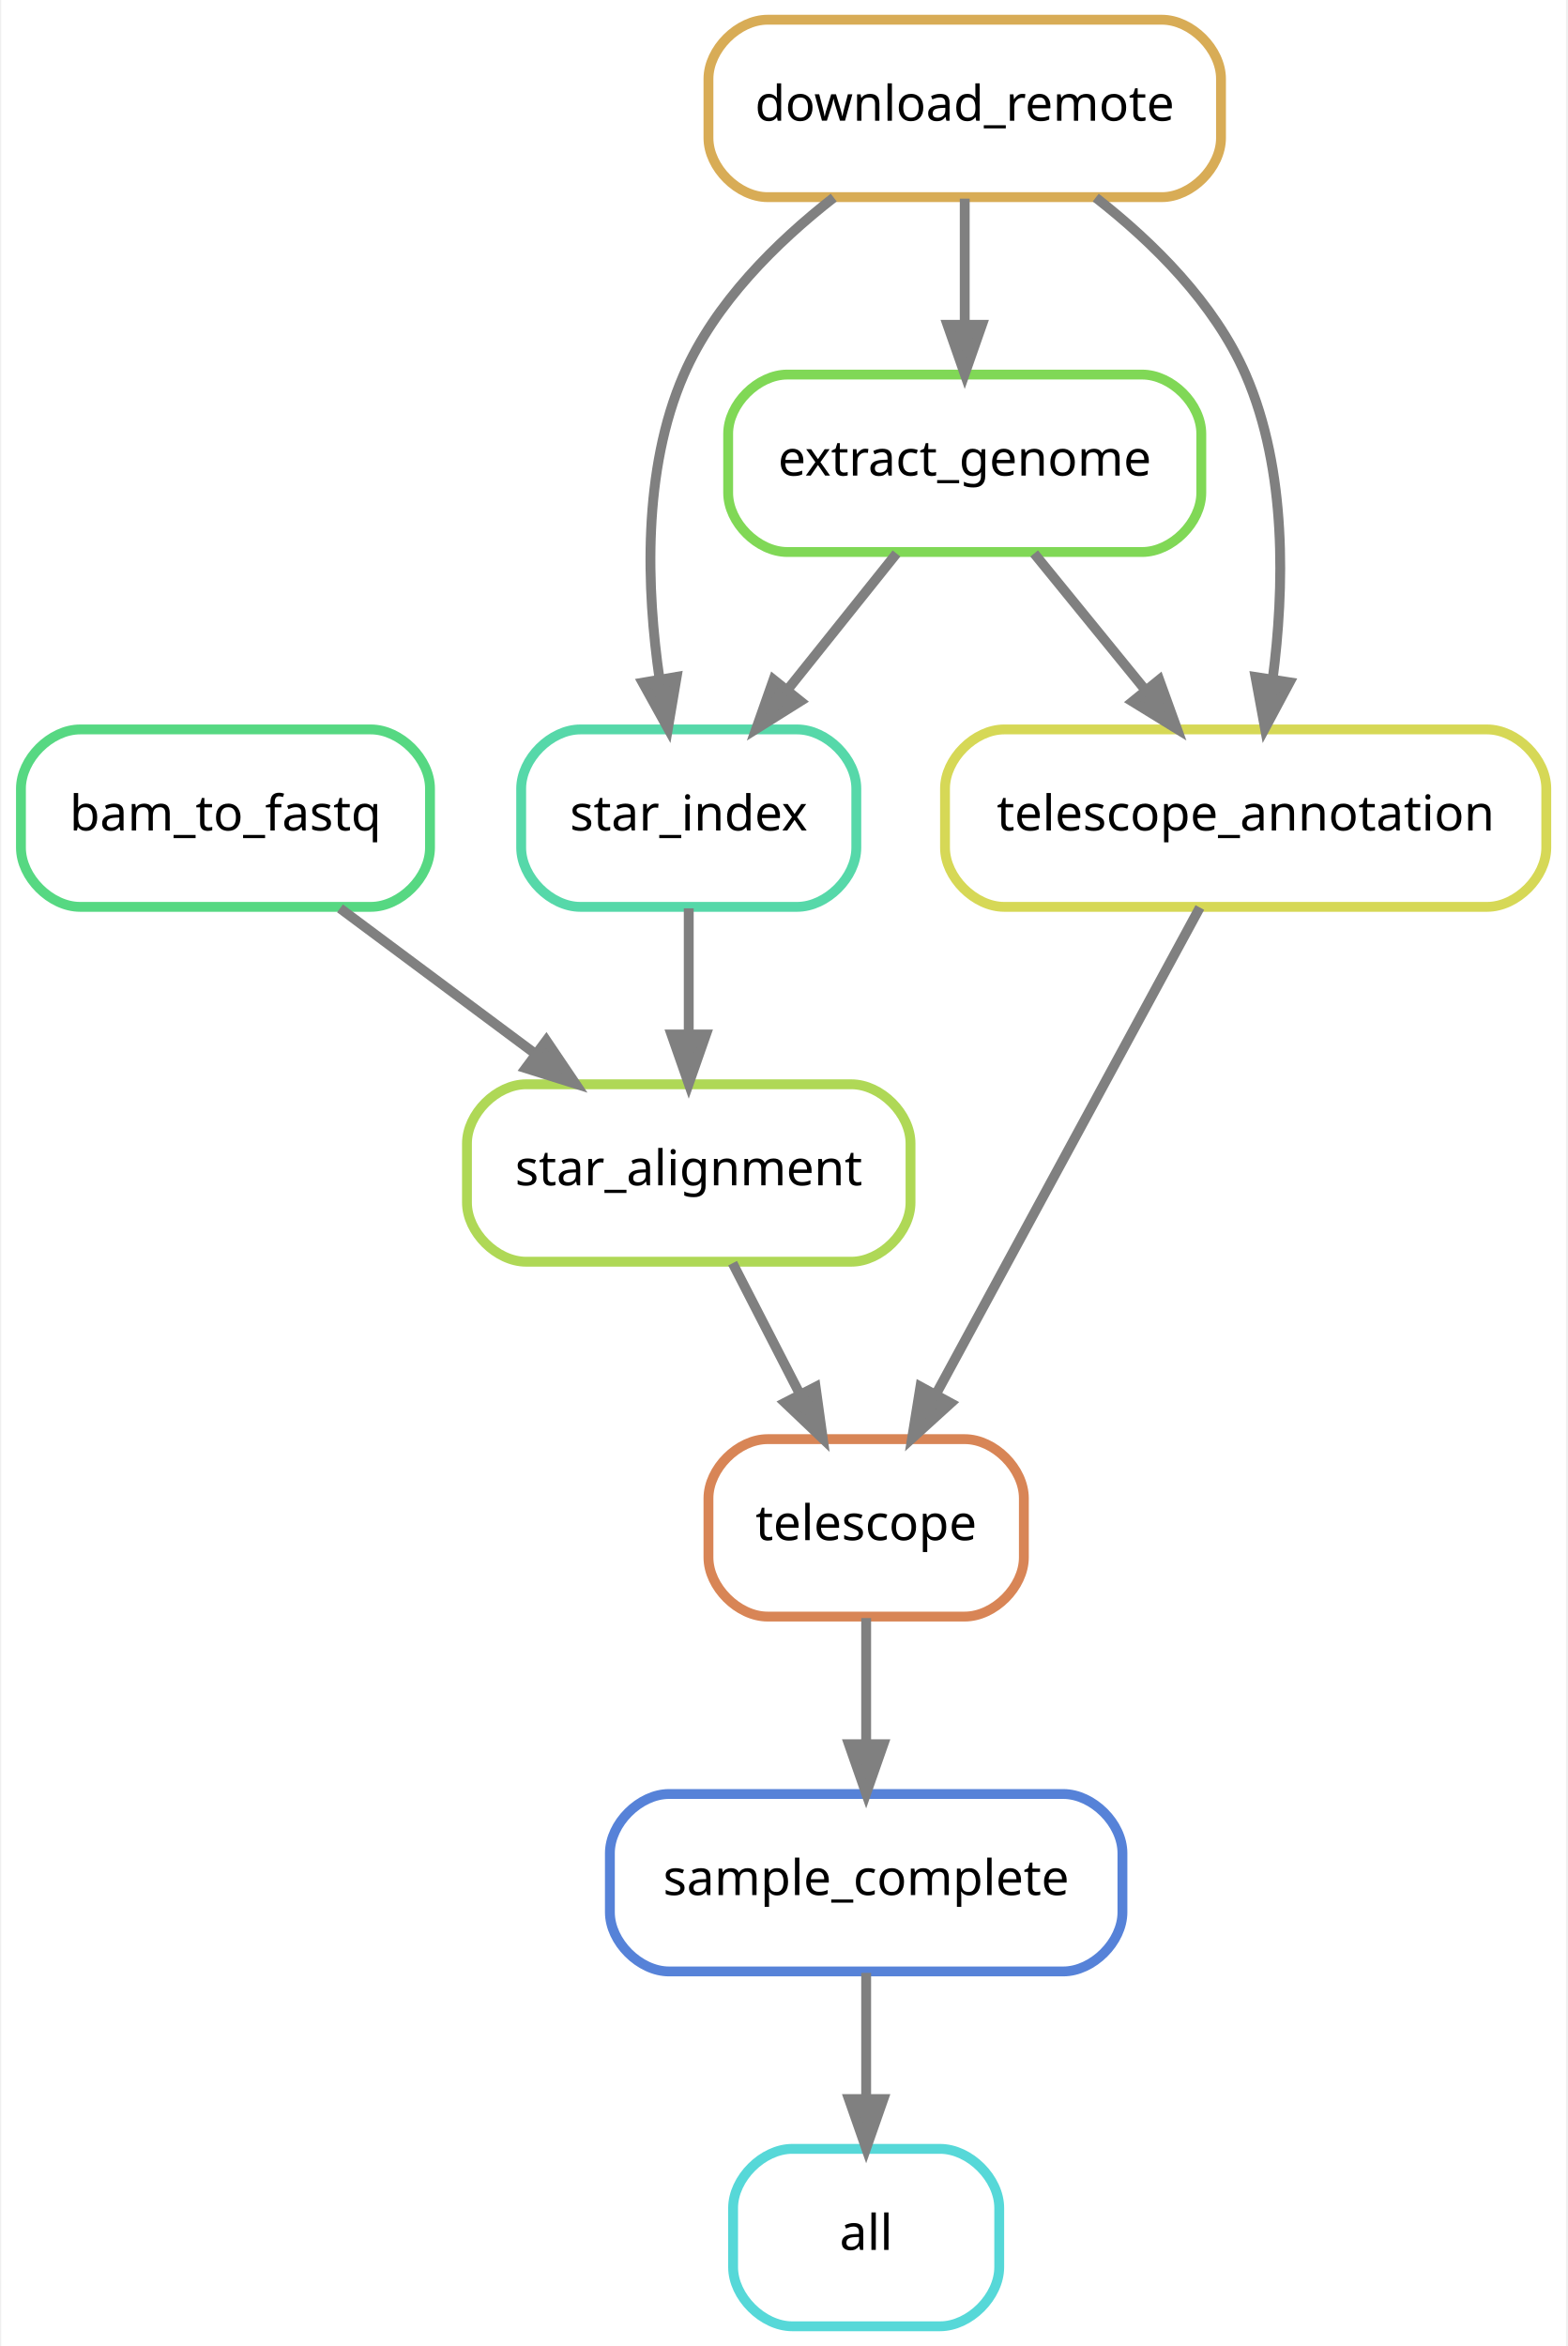
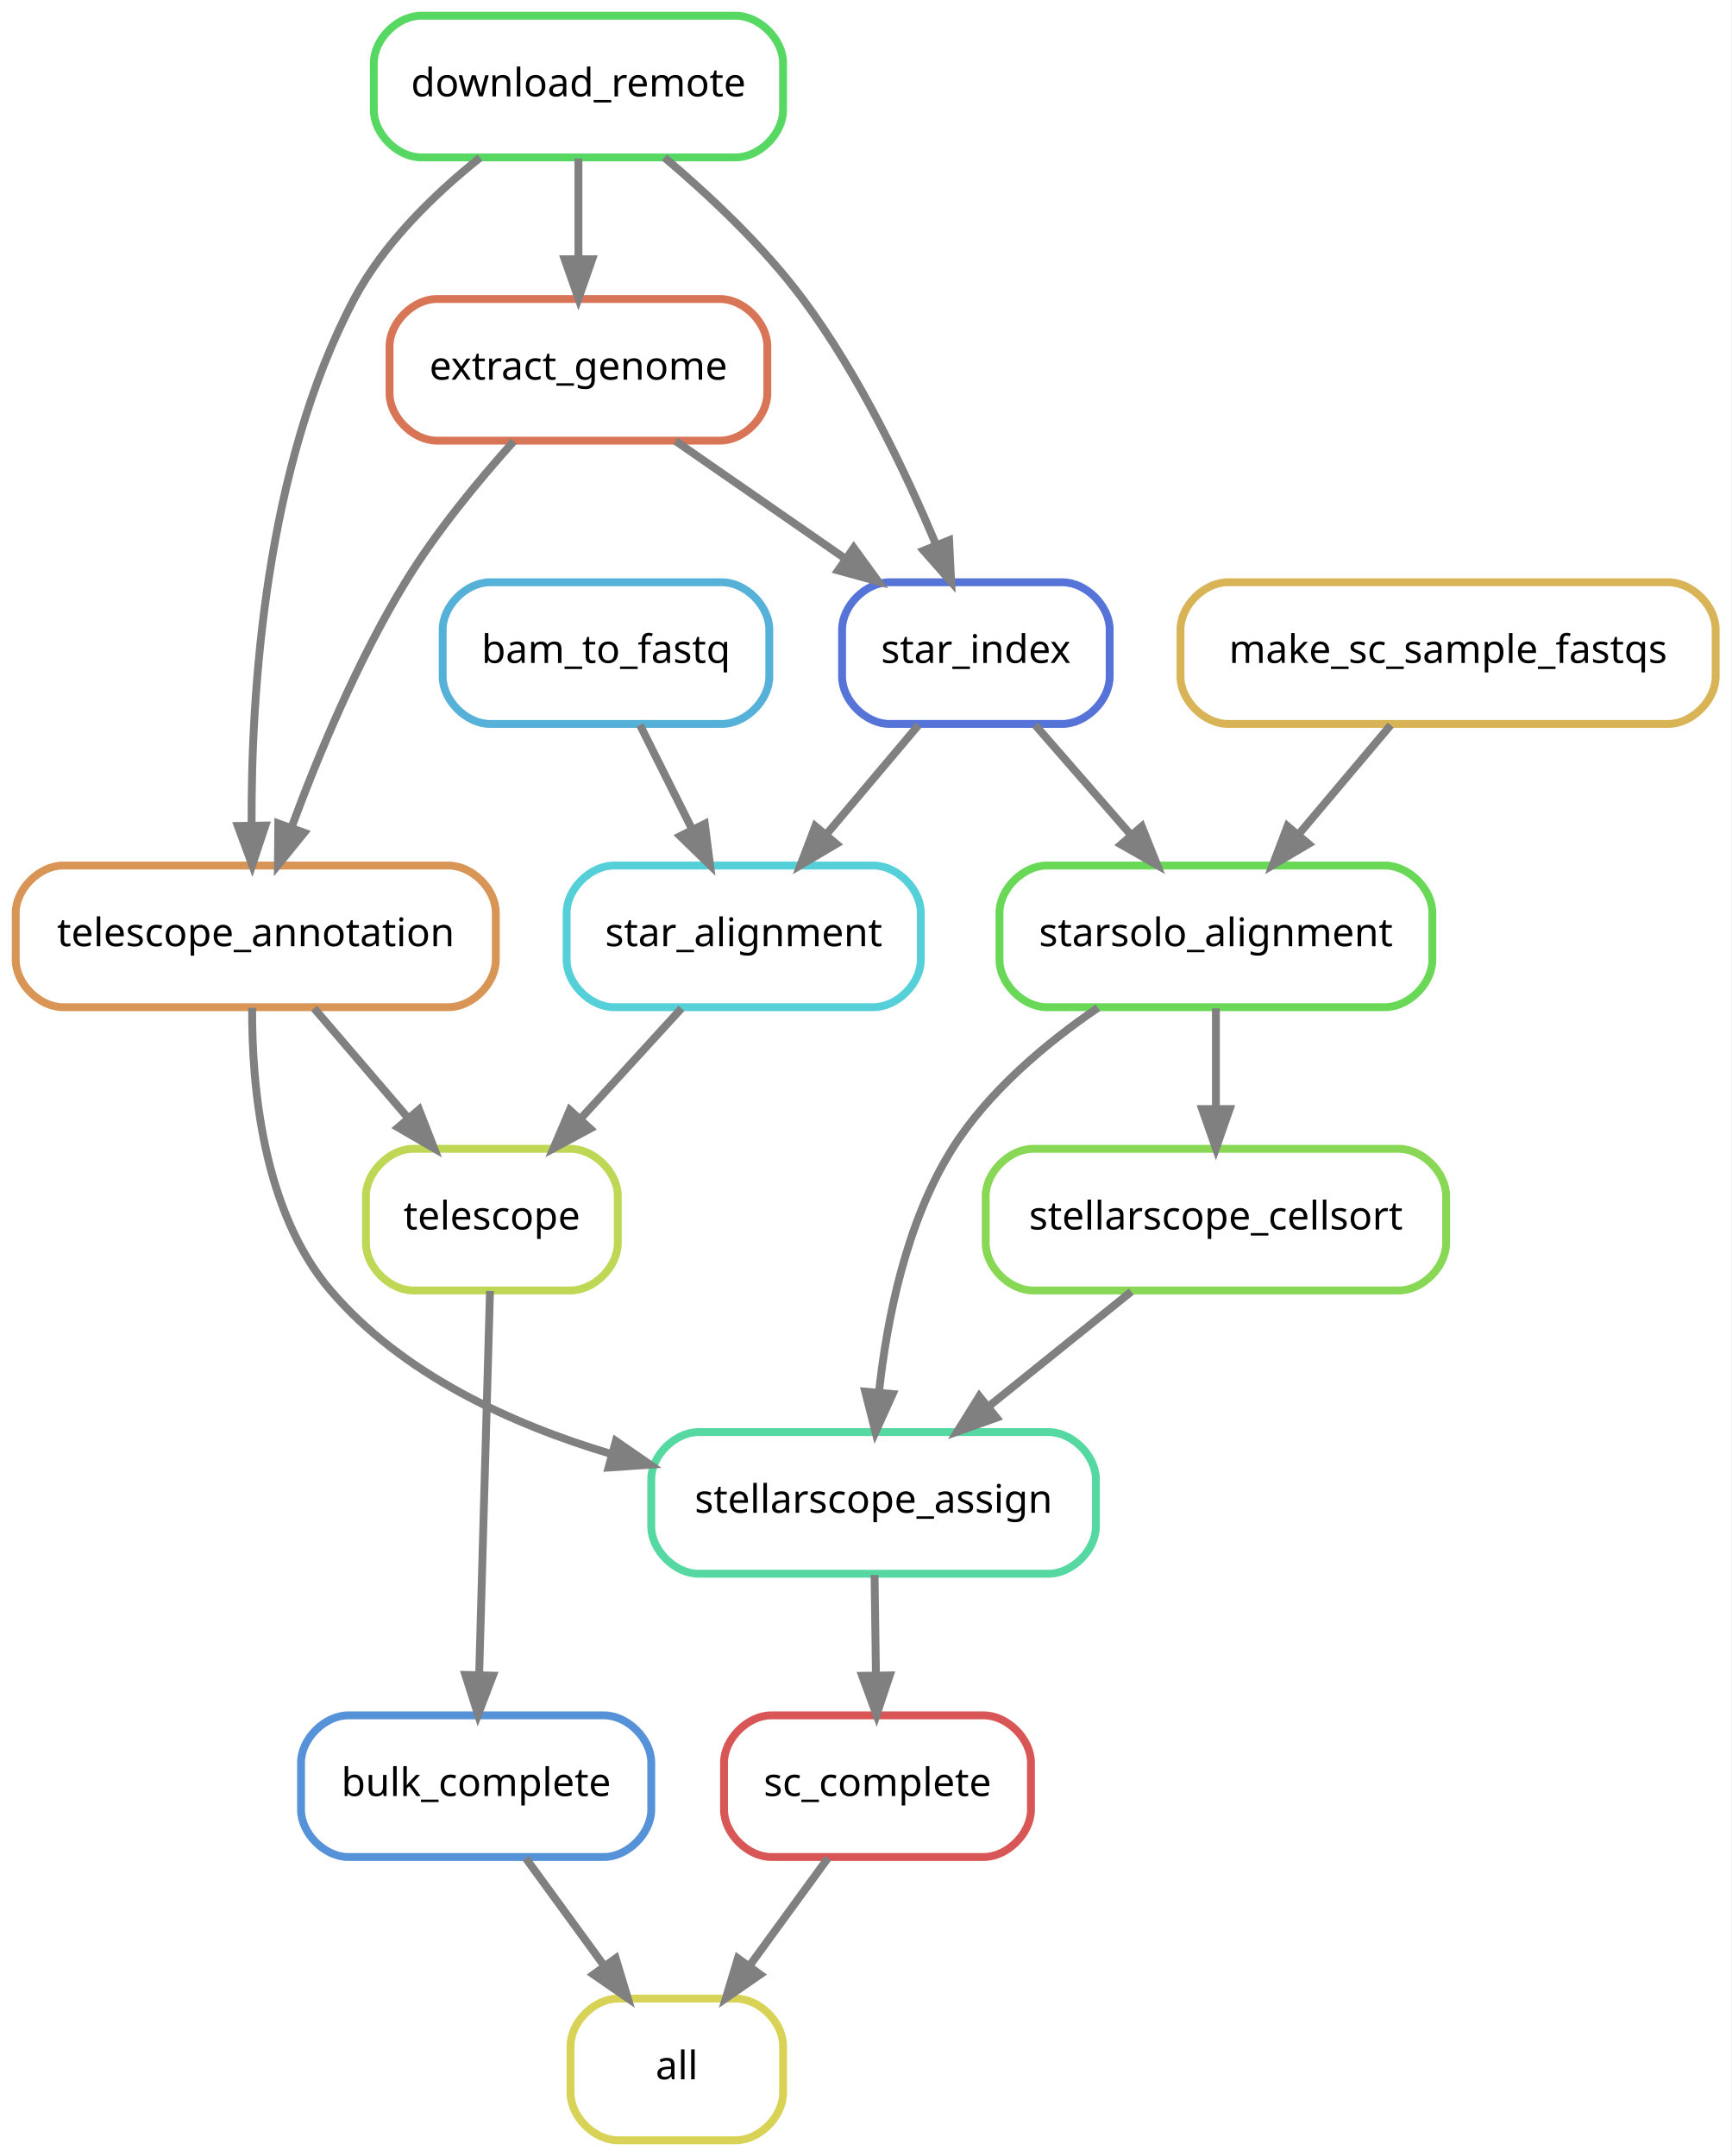
- <svg xmlns="http://www.w3.org/2000/svg" width="318pt" height="476pt" viewBox="0.00 0.00 317.50 476.00">
-   <g id="graph0" class="graph" transform="scale(1 1) rotate(0) translate(4 472)">
-     <polygon fill="white" stroke="transparent" points="-4,4 -4,-472 313.5,-472 313.5,4 -4,4" />
+ <svg xmlns="http://www.w3.org/2000/svg" width="440pt" height="548pt" viewBox="0.00 0.00 440.00 548.00">
+   <g id="graph0" class="graph" transform="scale(1 1) rotate(0) translate(4 544)">
+     <polygon fill="white" stroke="transparent" points="-4,4 -4,-544 436,-544 436,4 -4,4" />
    <g id="node1" class="node">
-       <path fill="none" stroke="#56d8d8" stroke-width="2" d="M186.5,-36C186.5,-36 156.5,-36 156.5,-36 150.5,-36 144.5,-30 144.5,-24 144.5,-24 144.5,-12 144.5,-12 144.5,-6 150.5,0 156.5,0 156.5,0 186.5,0 186.5,0 192.5,0 198.5,-6 198.5,-12 198.5,-12 198.5,-24 198.5,-24 198.5,-30 192.5,-36 186.5,-36" />
-       <text text-anchor="middle" x="171.5" y="-15.5" font-family="sans" font-size="10.00">all</text>
+       <path fill="none" stroke="#d8d356" stroke-width="2" d="M183,-36C183,-36 153,-36 153,-36 147,-36 141,-30 141,-24 141,-24 141,-12 141,-12 141,-6 147,0 153,0 153,0 183,0 183,0 189,0 195,-6 195,-12 195,-12 195,-24 195,-24 195,-30 189,-36 183,-36" />
+       <text text-anchor="middle" x="168" y="-15.5" font-family="sans" font-size="10.00">all</text>
    </g>
    <g id="node2" class="node">
-       <path fill="none" stroke="#5682d8" stroke-width="2" d="M211.5,-108C211.5,-108 131.5,-108 131.5,-108 125.5,-108 119.5,-102 119.5,-96 119.5,-96 119.5,-84 119.5,-84 119.5,-78 125.5,-72 131.5,-72 131.5,-72 211.5,-72 211.5,-72 217.5,-72 223.5,-78 223.5,-84 223.5,-84 223.5,-96 223.5,-96 223.5,-102 217.5,-108 211.5,-108" />
-       <text text-anchor="middle" x="171.5" y="-87.5" font-family="sans" font-size="10.00">sample_complete</text>
+       <path fill="none" stroke="#5692d8" stroke-width="2" d="M149.5,-108C149.5,-108 84.5,-108 84.5,-108 78.5,-108 72.5,-102 72.5,-96 72.5,-96 72.5,-84 72.5,-84 72.5,-78 78.5,-72 84.5,-72 84.5,-72 149.5,-72 149.5,-72 155.5,-72 161.5,-78 161.5,-84 161.5,-84 161.5,-96 161.5,-96 161.5,-102 155.5,-108 149.5,-108" />
+       <text text-anchor="middle" x="117" y="-87.5" font-family="sans" font-size="10.00">bulk_complete</text>
+     </g>
+     <g id="edge2" class="edge">
+       <path fill="none" stroke="grey" stroke-width="2" d="M129.61,-71.7C135.6,-63.47 142.88,-53.48 149.48,-44.42" />
+       <polygon fill="grey" stroke="grey" stroke-width="2" points="152.48,-46.25 155.54,-36.1 146.82,-42.13 152.48,-46.25" />
+     </g>
+     <g id="node3" class="node">
+       <path fill="none" stroke="#bed856" stroke-width="2" d="M141,-252C141,-252 101,-252 101,-252 95,-252 89,-246 89,-240 89,-240 89,-228 89,-228 89,-222 95,-216 101,-216 101,-216 141,-216 141,-216 147,-216 153,-222 153,-228 153,-228 153,-240 153,-240 153,-246 147,-252 141,-252" />
+       <text text-anchor="middle" x="121" y="-231.5" font-family="sans" font-size="10.00">telescope</text>
+     </g>
+     <g id="edge3" class="edge">
+       <path fill="none" stroke="grey" stroke-width="2" d="M120.52,-215.87C119.84,-191.67 118.58,-147.21 117.77,-118.39" />
+       <polygon fill="grey" stroke="grey" stroke-width="2" points="121.26,-118.09 117.48,-108.19 114.27,-118.28 121.26,-118.09" />
+     </g>
+     <g id="node4" class="node">
+       <path fill="none" stroke="#56d0d8" stroke-width="2" d="M218,-324C218,-324 152,-324 152,-324 146,-324 140,-318 140,-312 140,-312 140,-300 140,-300 140,-294 146,-288 152,-288 152,-288 218,-288 218,-288 224,-288 230,-294 230,-300 230,-300 230,-312 230,-312 230,-318 224,-324 218,-324" />
+       <text text-anchor="middle" x="185" y="-303.5" font-family="sans" font-size="10.00">star_alignment</text>
+     </g>
+     <g id="edge5" class="edge">
+       <path fill="none" stroke="grey" stroke-width="2" d="M169.18,-287.7C161.43,-279.22 151.96,-268.86 143.48,-259.58" />
+       <polygon fill="grey" stroke="grey" stroke-width="2" points="145.97,-257.12 136.64,-252.1 140.8,-261.85 145.97,-257.12" />
+     </g>
+     <g id="node5" class="node">
+       <path fill="none" stroke="#56b1d8" stroke-width="2" d="M179.5,-396C179.5,-396 120.5,-396 120.5,-396 114.5,-396 108.5,-390 108.5,-384 108.5,-384 108.5,-372 108.5,-372 108.5,-366 114.5,-360 120.5,-360 120.5,-360 179.5,-360 179.5,-360 185.5,-360 191.5,-366 191.5,-372 191.5,-372 191.5,-384 191.5,-384 191.5,-390 185.5,-396 179.5,-396" />
+       <text text-anchor="middle" x="150" y="-375.5" font-family="sans" font-size="10.00">bam_to_fastq</text>
+     </g>
+     <g id="edge6" class="edge">
+       <path fill="none" stroke="grey" stroke-width="2" d="M158.65,-359.7C162.64,-351.73 167.45,-342.1 171.87,-333.26" />
+       <polygon fill="grey" stroke="grey" stroke-width="2" points="175.11,-334.61 176.45,-324.1 168.85,-331.48 175.11,-334.61" />
+     </g>
+     <g id="node6" class="node">
+       <path fill="none" stroke="#5673d8" stroke-width="2" d="M266,-396C266,-396 222,-396 222,-396 216,-396 210,-390 210,-384 210,-384 210,-372 210,-372 210,-366 216,-360 222,-360 222,-360 266,-360 266,-360 272,-360 278,-366 278,-372 278,-372 278,-384 278,-384 278,-390 272,-396 266,-396" />
+       <text text-anchor="middle" x="244" y="-375.5" font-family="sans" font-size="10.00">star_index</text>
+     </g>
+     <g id="edge7" class="edge">
+       <path fill="none" stroke="grey" stroke-width="2" d="M229.42,-359.7C222.34,-351.3 213.72,-341.07 205.95,-331.86" />
+       <polygon fill="grey" stroke="grey" stroke-width="2" points="208.54,-329.49 199.42,-324.1 203.19,-334.01 208.54,-329.49" />
+     </g>
+     <g id="node13" class="node">
+       <path fill="none" stroke="#68d856" stroke-width="2" d="M348,-324C348,-324 262,-324 262,-324 256,-324 250,-318 250,-312 250,-312 250,-300 250,-300 250,-294 256,-288 262,-288 262,-288 348,-288 348,-288 354,-288 360,-294 360,-300 360,-300 360,-312 360,-312 360,-318 354,-324 348,-324" />
+       <text text-anchor="middle" x="305" y="-303.5" font-family="sans" font-size="10.00">starsolo_alignment</text>
+     </g>
+     <g id="edge19" class="edge">
+       <path fill="none" stroke="grey" stroke-width="2" d="M259.08,-359.7C266.39,-351.3 275.31,-341.07 283.34,-331.86" />
+       <polygon fill="grey" stroke="grey" stroke-width="2" points="286.16,-333.94 290.09,-324.1 280.89,-329.34 286.16,-333.94" />
+     </g>
+     <g id="node7" class="node">
+       <path fill="none" stroke="#d87556" stroke-width="2" d="M179,-468C179,-468 107,-468 107,-468 101,-468 95,-462 95,-456 95,-456 95,-444 95,-444 95,-438 101,-432 107,-432 107,-432 179,-432 179,-432 185,-432 191,-438 191,-444 191,-444 191,-456 191,-456 191,-462 185,-468 179,-468" />
+       <text text-anchor="middle" x="143" y="-447.5" font-family="sans" font-size="10.00">extract_genome</text>
+     </g>
+     <g id="edge8" class="edge">
+       <path fill="none" stroke="grey" stroke-width="2" d="M167.71,-431.88C180.67,-422.89 196.73,-411.76 210.77,-402.03" />
+       <polygon fill="grey" stroke="grey" stroke-width="2" points="212.97,-404.76 219.2,-396.19 208.98,-399.01 212.97,-404.76" />
+     </g>
+     <g id="node9" class="node">
+       <path fill="none" stroke="#d89556" stroke-width="2" d="M110,-324C110,-324 12,-324 12,-324 6,-324 0,-318 0,-312 0,-312 0,-300 0,-300 0,-294 6,-288 12,-288 12,-288 110,-288 110,-288 116,-288 122,-294 122,-300 122,-300 122,-312 122,-312 122,-318 116,-324 110,-324" />
+       <text text-anchor="middle" x="61" y="-303.5" font-family="sans" font-size="10.00">telescope_annotation</text>
+     </g>
+     <g id="edge11" class="edge">
+       <path fill="none" stroke="grey" stroke-width="2" d="M126.56,-431.83C117.63,-421.9 106.85,-408.86 99,-396 86.88,-376.16 76.76,-351.76 70.02,-333.53" />
+       <polygon fill="grey" stroke="grey" stroke-width="2" points="73.31,-332.34 66.63,-324.11 66.72,-334.7 73.31,-332.34" />
+     </g>
+     <g id="node8" class="node">
+       <path fill="none" stroke="#56d863" stroke-width="2" d="M183,-540C183,-540 103,-540 103,-540 97,-540 91,-534 91,-528 91,-528 91,-516 91,-516 91,-510 97,-504 103,-504 103,-504 183,-504 183,-504 189,-504 195,-510 195,-516 195,-516 195,-528 195,-528 195,-534 189,-540 183,-540" />
+       <text text-anchor="middle" x="143" y="-519.5" font-family="sans" font-size="10.00">download_remote</text>
+     </g>
+     <g id="edge9" class="edge">
+       <path fill="none" stroke="grey" stroke-width="2" d="M164.85,-503.97C176.3,-494.29 189.99,-481.44 200,-468 214.41,-448.67 226.2,-423.9 233.94,-405.4" />
+       <polygon fill="grey" stroke="grey" stroke-width="2" points="237.2,-406.68 237.72,-396.1 230.71,-404.05 237.2,-406.68" />
+     </g>
+     <g id="edge10" class="edge">
+       <path fill="none" stroke="grey" stroke-width="2" d="M143,-503.7C143,-495.98 143,-486.71 143,-478.11" />
+       <polygon fill="grey" stroke="grey" stroke-width="2" points="146.5,-478.1 143,-468.1 139.5,-478.1 146.5,-478.1" />
+     </g>
+     <g id="edge12" class="edge">
+       <path fill="none" stroke="grey" stroke-width="2" d="M117.98,-503.91C106.38,-494.65 93.54,-482.2 86,-468 63.37,-425.35 59.8,-367.99 59.94,-334.51" />
+       <polygon fill="grey" stroke="grey" stroke-width="2" points="63.44,-334.17 60.1,-324.12 56.44,-334.06 63.44,-334.17" />
+     </g>
+     <g id="edge4" class="edge">
+       <path fill="none" stroke="grey" stroke-width="2" d="M75.83,-287.7C83.02,-279.3 91.8,-269.07 99.69,-259.86" />
+       <polygon fill="grey" stroke="grey" stroke-width="2" points="102.49,-261.97 106.34,-252.1 97.17,-257.42 102.49,-261.97" />
+     </g>
+     <g id="node11" class="node">
+       <path fill="none" stroke="#56d8a2" stroke-width="2" d="M262.5,-180C262.5,-180 173.5,-180 173.5,-180 167.5,-180 161.5,-174 161.5,-168 161.5,-168 161.5,-156 161.5,-156 161.5,-150 167.5,-144 173.5,-144 173.5,-144 262.5,-144 262.5,-144 268.5,-144 274.5,-150 274.5,-156 274.5,-156 274.5,-168 274.5,-168 274.5,-174 268.5,-180 262.5,-180" />
+       <text text-anchor="middle" x="218" y="-159.5" font-family="sans" font-size="10.00">stellarscope_assign</text>
+     </g>
+     <g id="edge14" class="edge">
+       <path fill="none" stroke="grey" stroke-width="2" d="M60.08,-287.83C59.96,-268.2 62.75,-236.18 80,-216 98.11,-194.81 125.7,-182.06 151.46,-174.4" />
+       <polygon fill="grey" stroke="grey" stroke-width="2" points="152.51,-177.74 161.22,-171.71 150.65,-170.99 152.51,-177.74" />
+     </g>
+     <g id="node10" class="node">
+       <path fill="none" stroke="#d85656" stroke-width="2" d="M246,-108C246,-108 192,-108 192,-108 186,-108 180,-102 180,-96 180,-96 180,-84 180,-84 180,-78 186,-72 192,-72 192,-72 246,-72 246,-72 252,-72 258,-78 258,-84 258,-84 258,-96 258,-96 258,-102 252,-108 246,-108" />
+       <text text-anchor="middle" x="219" y="-87.5" font-family="sans" font-size="10.00">sc_complete</text>
    </g>
    <g id="edge1" class="edge">
-       <path fill="none" stroke="grey" stroke-width="2" d="M171.5,-71.7C171.5,-63.98 171.5,-54.71 171.5,-46.11" />
-       <polygon fill="grey" stroke="grey" stroke-width="2" points="175,-46.1 171.5,-36.1 168,-46.1 175,-46.1" />
+       <path fill="none" stroke="grey" stroke-width="2" d="M206.39,-71.7C200.4,-63.47 193.12,-53.48 186.52,-44.42" />
+       <polygon fill="grey" stroke="grey" stroke-width="2" points="189.18,-42.13 180.46,-36.1 183.52,-46.25 189.18,-42.13" />
    </g>
-     <g id="node3" class="node">
-       <path fill="none" stroke="#d88556" stroke-width="2" d="M191.5,-180C191.5,-180 151.5,-180 151.5,-180 145.5,-180 139.5,-174 139.5,-168 139.5,-168 139.5,-156 139.5,-156 139.5,-150 145.5,-144 151.5,-144 151.5,-144 191.5,-144 191.5,-144 197.5,-144 203.5,-150 203.5,-156 203.5,-156 203.5,-168 203.5,-168 203.5,-174 197.5,-180 191.5,-180" />
-       <text text-anchor="middle" x="171.5" y="-159.5" font-family="sans" font-size="10.00">telescope</text>
+     <g id="edge13" class="edge">
+       <path fill="none" stroke="grey" stroke-width="2" d="M218.25,-143.7C218.36,-135.98 218.49,-126.71 218.61,-118.11" />
+       <polygon fill="grey" stroke="grey" stroke-width="2" points="222.11,-118.15 218.76,-108.1 215.11,-118.05 222.11,-118.15" />
    </g>
-     <g id="edge2" class="edge">
-       <path fill="none" stroke="grey" stroke-width="2" d="M171.5,-143.7C171.5,-135.98 171.5,-126.71 171.5,-118.11" />
-       <polygon fill="grey" stroke="grey" stroke-width="2" points="175,-118.1 171.5,-108.1 168,-118.1 175,-118.1" />
+     <g id="node12" class="node">
+       <path fill="none" stroke="#88d856" stroke-width="2" d="M351.5,-252C351.5,-252 258.5,-252 258.5,-252 252.5,-252 246.5,-246 246.5,-240 246.5,-240 246.5,-228 246.5,-228 246.5,-222 252.5,-216 258.5,-216 258.5,-216 351.5,-216 351.5,-216 357.5,-216 363.5,-222 363.5,-228 363.5,-228 363.5,-240 363.5,-240 363.5,-246 357.5,-252 351.5,-252" />
+       <text text-anchor="middle" x="305" y="-231.5" font-family="sans" font-size="10.00">stellarscope_cellsort</text>
    </g>
-     <g id="node4" class="node">
-       <path fill="none" stroke="#afd856" stroke-width="2" d="M168.5,-252C168.5,-252 102.5,-252 102.5,-252 96.5,-252 90.5,-246 90.5,-240 90.5,-240 90.5,-228 90.5,-228 90.5,-222 96.5,-216 102.5,-216 102.5,-216 168.5,-216 168.5,-216 174.5,-216 180.5,-222 180.5,-228 180.5,-228 180.5,-240 180.5,-240 180.5,-246 174.5,-252 168.5,-252" />
-       <text text-anchor="middle" x="135.5" y="-231.5" font-family="sans" font-size="10.00">star_alignment</text>
+     <g id="edge15" class="edge">
+       <path fill="none" stroke="grey" stroke-width="2" d="M283.49,-215.7C272.54,-206.88 259.05,-196.03 247.18,-186.47" />
+       <polygon fill="grey" stroke="grey" stroke-width="2" points="249.24,-183.65 239.26,-180.1 244.86,-189.1 249.24,-183.65" />
    </g>
-     <g id="edge3" class="edge">
-       <path fill="none" stroke="grey" stroke-width="2" d="M144.4,-215.7C148.5,-207.73 153.45,-198.1 157.99,-189.26" />
-       <polygon fill="grey" stroke="grey" stroke-width="2" points="161.24,-190.6 162.7,-180.1 155.02,-187.4 161.24,-190.6" />
+     <g id="edge16" class="edge">
+       <path fill="none" stroke="grey" stroke-width="2" d="M275.02,-287.85C261.77,-278.81 247.16,-266.56 238,-252 226.3,-233.4 221.41,-208.81 219.38,-190.19" />
+       <polygon fill="grey" stroke="grey" stroke-width="2" points="222.85,-189.67 218.49,-180.01 215.88,-190.28 222.85,-189.67" />
    </g>
-     <g id="node5" class="node">
-       <path fill="none" stroke="#56d882" stroke-width="2" d="M71,-324C71,-324 12,-324 12,-324 6,-324 0,-318 0,-312 0,-312 0,-300 0,-300 0,-294 6,-288 12,-288 12,-288 71,-288 71,-288 77,-288 83,-294 83,-300 83,-300 83,-312 83,-312 83,-318 77,-324 71,-324" />
-       <text text-anchor="middle" x="41.5" y="-303.5" font-family="sans" font-size="10.00">bam_to_fastq</text>
+     <g id="edge17" class="edge">
+       <path fill="none" stroke="grey" stroke-width="2" d="M305,-287.7C305,-279.98 305,-270.71 305,-262.11" />
+       <polygon fill="grey" stroke="grey" stroke-width="2" points="308.5,-262.1 305,-252.1 301.5,-262.1 308.5,-262.1" />
    </g>
-     <g id="edge5" class="edge">
-       <path fill="none" stroke="grey" stroke-width="2" d="M64.74,-287.7C76.69,-278.8 91.42,-267.82 104.35,-258.2" />
-       <polygon fill="grey" stroke="grey" stroke-width="2" points="106.6,-260.88 112.53,-252.1 102.42,-255.27 106.6,-260.88" />
+     <g id="node14" class="node">
+       <path fill="none" stroke="#d8b456" stroke-width="2" d="M420,-396C420,-396 308,-396 308,-396 302,-396 296,-390 296,-384 296,-384 296,-372 296,-372 296,-366 302,-360 308,-360 308,-360 420,-360 420,-360 426,-360 432,-366 432,-372 432,-372 432,-384 432,-384 432,-390 426,-396 420,-396" />
+       <text text-anchor="middle" x="364" y="-375.5" font-family="sans" font-size="10.00">make_sc_sample_fastqs</text>
    </g>
-     <g id="node6" class="node">
-       <path fill="none" stroke="#56d8a9" stroke-width="2" d="M157.5,-324C157.5,-324 113.5,-324 113.5,-324 107.5,-324 101.5,-318 101.5,-312 101.5,-312 101.5,-300 101.5,-300 101.5,-294 107.5,-288 113.5,-288 113.5,-288 157.5,-288 157.5,-288 163.5,-288 169.5,-294 169.5,-300 169.5,-300 169.5,-312 169.5,-312 169.5,-318 163.5,-324 157.5,-324" />
-       <text text-anchor="middle" x="135.5" y="-303.5" font-family="sans" font-size="10.00">star_index</text>
-     </g>
-     <g id="edge6" class="edge">
-       <path fill="none" stroke="grey" stroke-width="2" d="M135.5,-287.7C135.5,-279.98 135.5,-270.71 135.5,-262.11" />
-       <polygon fill="grey" stroke="grey" stroke-width="2" points="139,-262.1 135.5,-252.1 132,-262.1 139,-262.1" />
-     </g>
-     <g id="node7" class="node">
-       <path fill="none" stroke="#80d856" stroke-width="2" d="M227.5,-396C227.5,-396 155.5,-396 155.5,-396 149.5,-396 143.5,-390 143.5,-384 143.5,-384 143.5,-372 143.5,-372 143.5,-366 149.5,-360 155.5,-360 155.5,-360 227.5,-360 227.5,-360 233.5,-360 239.5,-366 239.5,-372 239.5,-372 239.5,-384 239.5,-384 239.5,-390 233.5,-396 227.5,-396" />
-       <text text-anchor="middle" x="191.5" y="-375.5" font-family="sans" font-size="10.00">extract_genome</text>
-     </g>
-     <g id="edge8" class="edge">
-       <path fill="none" stroke="grey" stroke-width="2" d="M177.66,-359.7C171.01,-351.39 162.92,-341.28 155.61,-332.14" />
-       <polygon fill="grey" stroke="grey" stroke-width="2" points="158.16,-329.73 149.18,-324.1 152.7,-334.1 158.16,-329.73" />
-     </g>
-     <g id="node9" class="node">
-       <path fill="none" stroke="#d6d856" stroke-width="2" d="M297.5,-324C297.5,-324 199.5,-324 199.5,-324 193.5,-324 187.5,-318 187.5,-312 187.5,-312 187.5,-300 187.5,-300 187.5,-294 193.5,-288 199.5,-288 199.5,-288 297.5,-288 297.5,-288 303.5,-288 309.5,-294 309.5,-300 309.5,-300 309.5,-312 309.5,-312 309.5,-318 303.5,-324 297.5,-324" />
-       <text text-anchor="middle" x="248.5" y="-303.5" font-family="sans" font-size="10.00">telescope_annotation</text>
-     </g>
-     <g id="edge11" class="edge">
-       <path fill="none" stroke="grey" stroke-width="2" d="M205.59,-359.7C212.42,-351.3 220.76,-341.07 228.26,-331.86" />
-       <polygon fill="grey" stroke="grey" stroke-width="2" points="230.97,-334.07 234.57,-324.1 225.54,-329.65 230.97,-334.07" />
-     </g>
-     <g id="node8" class="node">
-       <path fill="none" stroke="#d8ac56" stroke-width="2" d="M231.5,-468C231.5,-468 151.5,-468 151.5,-468 145.5,-468 139.5,-462 139.5,-456 139.5,-456 139.5,-444 139.5,-444 139.5,-438 145.5,-432 151.5,-432 151.5,-432 231.5,-432 231.5,-432 237.5,-432 243.5,-438 243.5,-444 243.5,-444 243.5,-456 243.5,-456 243.5,-462 237.5,-468 231.5,-468" />
-       <text text-anchor="middle" x="191.5" y="-447.5" font-family="sans" font-size="10.00">download_remote</text>
-     </g>
-     <g id="edge7" class="edge">
-       <path fill="none" stroke="grey" stroke-width="2" d="M164.92,-431.91C153.26,-422.81 140.81,-410.49 134.5,-396 126.04,-376.58 126.93,-352.43 129.58,-334.2" />
-       <polygon fill="grey" stroke="grey" stroke-width="2" points="133.05,-334.67 131.28,-324.22 126.15,-333.49 133.05,-334.67" />
-     </g>
-     <g id="edge9" class="edge">
-       <path fill="none" stroke="grey" stroke-width="2" d="M191.5,-431.7C191.5,-423.98 191.5,-414.71 191.5,-406.11" />
-       <polygon fill="grey" stroke="grey" stroke-width="2" points="195,-406.1 191.5,-396.1 188,-406.1 195,-406.1" />
-     </g>
-     <g id="edge10" class="edge">
-       <path fill="none" stroke="grey" stroke-width="2" d="M218.08,-431.91C229.74,-422.81 242.19,-410.49 248.5,-396 256.96,-376.58 256.36,-352.44 253.98,-334.2" />
-       <polygon fill="grey" stroke="grey" stroke-width="2" points="257.42,-333.56 252.42,-324.22 250.5,-334.64 257.42,-333.56" />
-     </g>
-     <g id="edge4" class="edge">
-       <path fill="none" stroke="grey" stroke-width="2" d="M239.21,-287.87C225.92,-263.35 201.34,-218.03 185.74,-189.26" />
-       <polygon fill="grey" stroke="grey" stroke-width="2" points="188.66,-187.31 180.82,-180.19 182.51,-190.65 188.66,-187.31" />
+     <g id="edge18" class="edge">
+       <path fill="none" stroke="grey" stroke-width="2" d="M349.42,-359.7C342.34,-351.3 333.72,-341.07 325.95,-331.86" />
+       <polygon fill="grey" stroke="grey" stroke-width="2" points="328.54,-329.49 319.42,-324.1 323.19,-334.01 328.54,-329.49" />
    </g>
  </g>
</svg>
